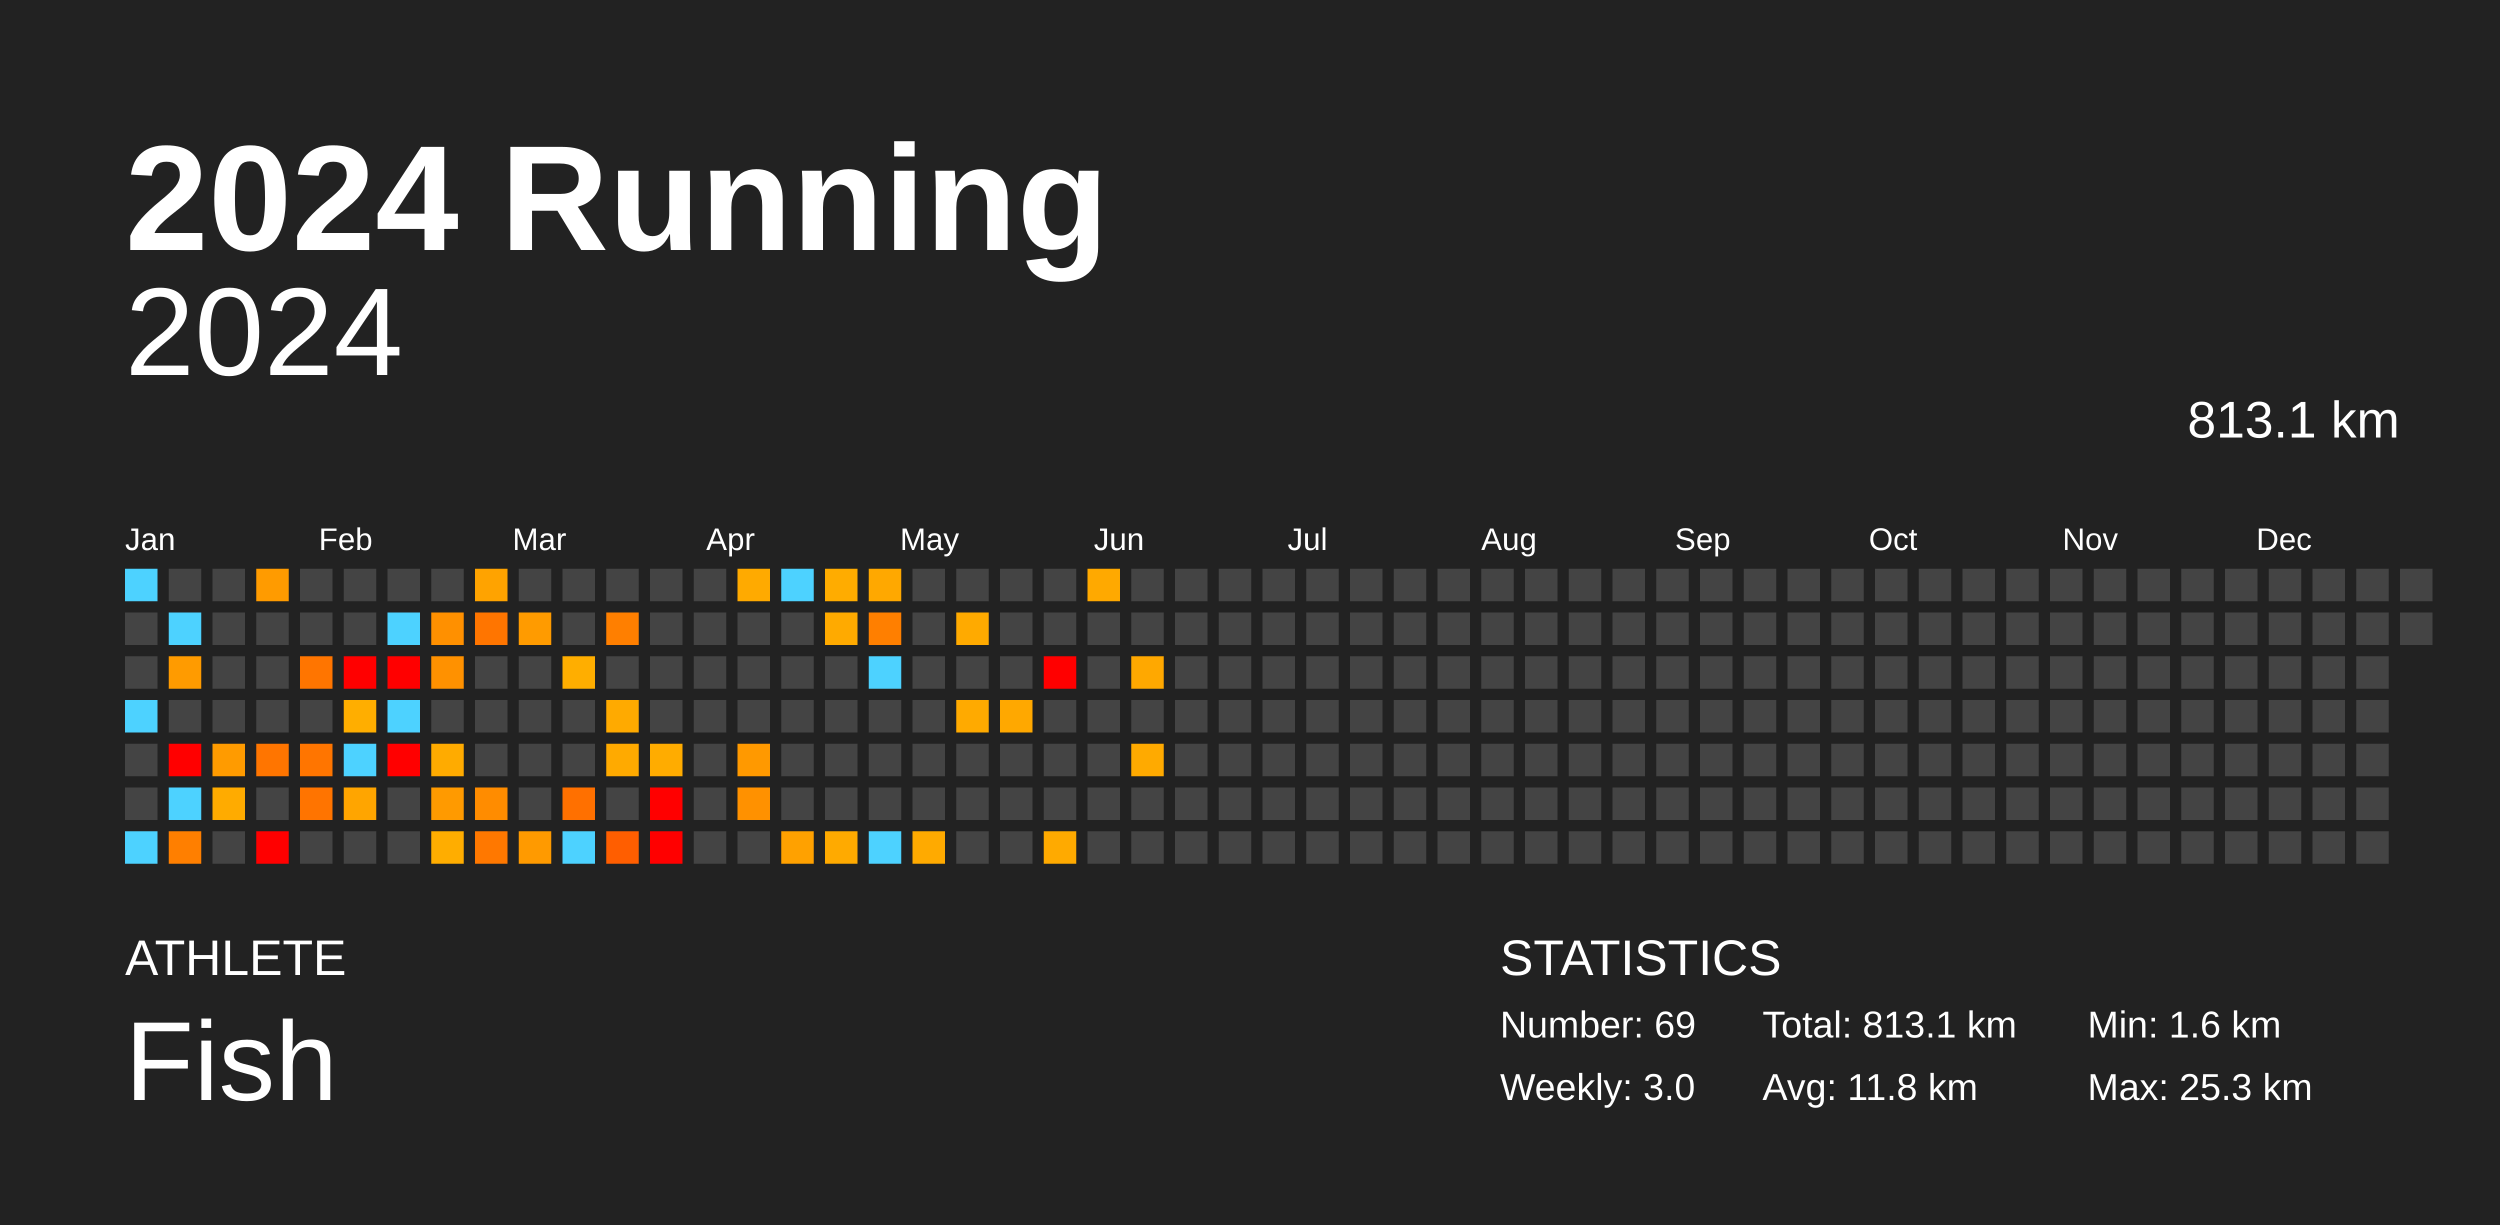
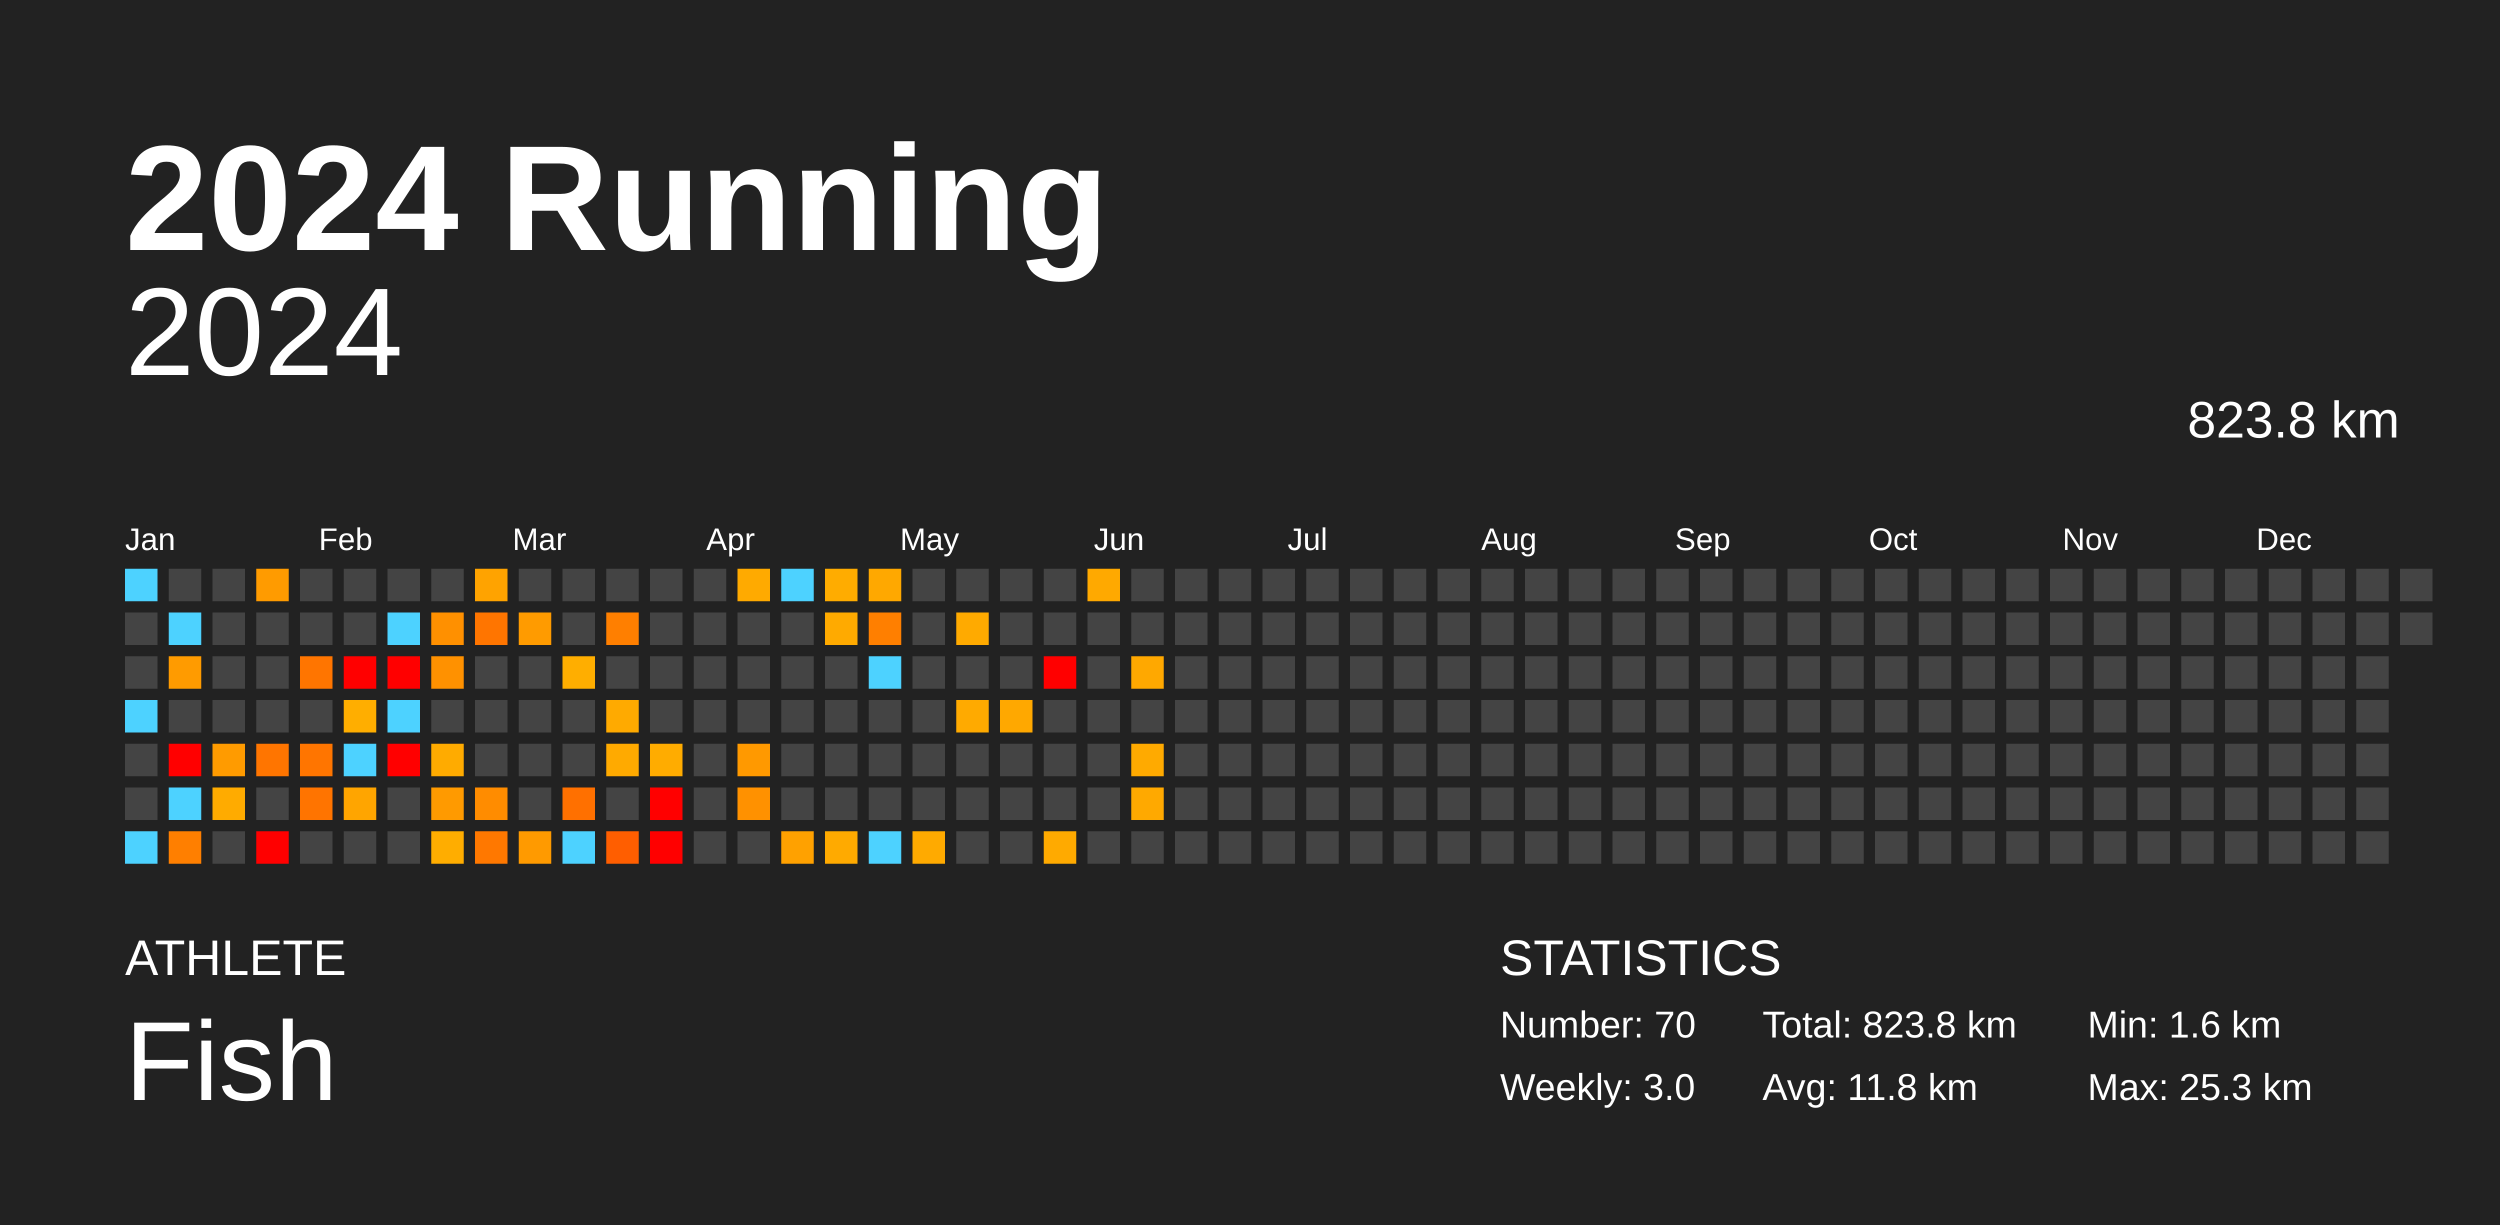
<svg xmlns="http://www.w3.org/2000/svg" baseProfile="full" height="98mm" version="1.1" viewBox="0,0,200,98" width="200mm">
  <defs />
  <rect fill="#222222" height="98" width="200" x="0" y="0" />
  <text fill="#FFFFFF" style="font-size:12px; font-family:Arial; font-weight:bold;" x="10" y="20">2024 Running</text>
  <text fill="#FFFFFF" style="font-size:4px; font-family:Arial" x="10" y="78">ATHLETE</text>
  <text fill="#FFFFFF" style="font-size:9px; font-family:Arial" x="10" y="88">Fish</text>
  <text fill="#FFFFFF" style="font-size:4px; font-family:Arial" x="120" y="78">STATISTICS</text>
-   <text fill="#FFFFFF" style="font-size:3px; font-family:Arial" x="120" y="83">Number: 69</text>
+   <text fill="#FFFFFF" style="font-size:3px; font-family:Arial" x="120" y="83">Number: 70</text>
  <text fill="#FFFFFF" style="font-size:3px; font-family:Arial" x="120" y="88">Weekly: 3.0</text>
-   <text fill="#FFFFFF" style="font-size:3px; font-family:Arial" x="141" y="83">Total: 813.1 km</text>
+   <text fill="#FFFFFF" style="font-size:3px; font-family:Arial" x="141" y="83">Total: 823.8 km</text>
  <text fill="#FFFFFF" style="font-size:3px; font-family:Arial" x="141" y="88">Avg: 11.8 km</text>
  <text fill="#FFFFFF" style="font-size:3px; font-family:Arial" x="167" y="83">Min: 1.6 km</text>
  <text fill="#FFFFFF" style="font-size:3px; font-family:Arial" x="167" y="88">Max: 25.3 km</text>
  <text alignment-baseline="hanging" fill="#FFFFFF" style="font-size:10.0px; font-family:Arial;" x="10" y="30">2024</text>
-   <text alignment-baseline="hanging" fill="#FFFFFF" style="font-size:4.125px; font-family:Arial;" x="175" y="35">813.1 km</text>
+   <text alignment-baseline="hanging" fill="#FFFFFF" style="font-size:4.125px; font-family:Arial;" x="175" y="35">823.8 km</text>
  <text fill="#FFFFFF" style="font-size:2.5px; font-family:Arial" x="10.0" y="44">Jan</text>
  <text fill="#FFFFFF" style="font-size:2.5px; font-family:Arial" x="25.5" y="44">Feb</text>
  <text fill="#FFFFFF" style="font-size:2.5px; font-family:Arial" x="41.0" y="44">Mar</text>
  <text fill="#FFFFFF" style="font-size:2.5px; font-family:Arial" x="56.5" y="44">Apr</text>
  <text fill="#FFFFFF" style="font-size:2.5px; font-family:Arial" x="72.0" y="44">May</text>
  <text fill="#FFFFFF" style="font-size:2.5px; font-family:Arial" x="87.5" y="44">Jun</text>
  <text fill="#FFFFFF" style="font-size:2.5px; font-family:Arial" x="103.0" y="44">Jul</text>
  <text fill="#FFFFFF" style="font-size:2.5px; font-family:Arial" x="118.5" y="44">Aug</text>
  <text fill="#FFFFFF" style="font-size:2.5px; font-family:Arial" x="134.0" y="44">Sep</text>
  <text fill="#FFFFFF" style="font-size:2.5px; font-family:Arial" x="149.5" y="44">Oct</text>
  <text fill="#FFFFFF" style="font-size:2.5px; font-family:Arial" x="165.0" y="44">Nov</text>
  <text fill="#FFFFFF" style="font-size:2.5px; font-family:Arial" x="180.5" y="44">Dec</text>
  <rect fill="#4dd2ff" height="2.6" width="2.6" x="10.0" y="45.5" />
  <rect fill="#444444" height="2.6" width="2.6" x="10.0" y="49.0" />
  <rect fill="#444444" height="2.6" width="2.6" x="10.0" y="52.5" />
  <rect fill="#4dd2ff" height="2.6" width="2.6" x="10.0" y="56.0" />
  <rect fill="#444444" height="2.6" width="2.6" x="10.0" y="59.5" />
  <rect fill="#444444" height="2.6" width="2.6" x="10.0" y="63.0" />
  <rect fill="#4dd2ff" height="2.6" width="2.6" x="10.0" y="66.5" />
  <rect fill="#444444" height="2.6" width="2.6" x="13.5" y="45.5" />
  <rect fill="#4dd2ff" height="2.6" width="2.6" x="13.5" y="49.0" />
  <rect fill="#ff9b00" height="2.6" width="2.6" x="13.5" y="52.5" />
  <rect fill="#444444" height="2.6" width="2.6" x="13.5" y="56.0" />
  <rect fill="red" height="2.6" width="2.6" x="13.5" y="59.5" />
  <rect fill="#4dd2ff" height="2.6" width="2.6" x="13.5" y="63.0" />
  <rect fill="#ff7f00" height="2.6" width="2.6" x="13.5" y="66.5" />
  <rect fill="#444444" height="2.6" width="2.6" x="17.0" y="45.5" />
  <rect fill="#444444" height="2.6" width="2.6" x="17.0" y="49.0" />
  <rect fill="#444444" height="2.6" width="2.6" x="17.0" y="52.5" />
  <rect fill="#444444" height="2.6" width="2.6" x="17.0" y="56.0" />
  <rect fill="#ff9b00" height="2.6" width="2.6" x="17.0" y="59.5" />
  <rect fill="#ffab00" height="2.6" width="2.6" x="17.0" y="63.0" />
  <rect fill="#444444" height="2.6" width="2.6" x="17.0" y="66.5" />
  <rect fill="#ff9b00" height="2.6" width="2.6" x="20.5" y="45.5" />
  <rect fill="#444444" height="2.6" width="2.6" x="20.5" y="49.0" />
  <rect fill="#444444" height="2.6" width="2.6" x="20.5" y="52.5" />
  <rect fill="#444444" height="2.6" width="2.6" x="20.5" y="56.0" />
  <rect fill="#ff7500" height="2.6" width="2.6" x="20.5" y="59.5" />
  <rect fill="#444444" height="2.6" width="2.6" x="20.5" y="63.0" />
  <rect fill="red" height="2.6" width="2.6" x="20.5" y="66.5" />
  <rect fill="#444444" height="2.6" width="2.6" x="24.0" y="45.5" />
  <rect fill="#444444" height="2.6" width="2.6" x="24.0" y="49.0" />
  <rect fill="#ff7500" height="2.6" width="2.6" x="24.0" y="52.5" />
  <rect fill="#444444" height="2.6" width="2.6" x="24.0" y="56.0" />
  <rect fill="#ff7500" height="2.6" width="2.6" x="24.0" y="59.5" />
  <rect fill="#ff7400" height="2.6" width="2.6" x="24.0" y="63.0" />
  <rect fill="#444444" height="2.6" width="2.6" x="24.0" y="66.5" />
  <rect fill="#444444" height="2.6" width="2.6" x="27.5" y="45.5" />
  <rect fill="#444444" height="2.6" width="2.6" x="27.5" y="49.0" />
  <rect fill="red" height="2.6" width="2.6" x="27.5" y="52.5" />
  <rect fill="#ffae00" height="2.6" width="2.6" x="27.5" y="56.0" />
  <rect fill="#4dd2ff" height="2.6" width="2.6" x="27.5" y="59.5" />
  <rect fill="#ffa500" height="2.6" width="2.6" x="27.5" y="63.0" />
  <rect fill="#444444" height="2.6" width="2.6" x="27.5" y="66.5" />
  <rect fill="#444444" height="2.6" width="2.6" x="31.0" y="45.5" />
  <rect fill="#4dd2ff" height="2.6" width="2.6" x="31.0" y="49.0" />
  <rect fill="red" height="2.6" width="2.6" x="31.0" y="52.5" />
  <rect fill="#4dd2ff" height="2.6" width="2.6" x="31.0" y="56.0" />
  <rect fill="red" height="2.6" width="2.6" x="31.0" y="59.5" />
  <rect fill="#444444" height="2.6" width="2.6" x="31.0" y="63.0" />
  <rect fill="#444444" height="2.6" width="2.6" x="31.0" y="66.5" />
  <rect fill="#444444" height="2.6" width="2.6" x="34.5" y="45.5" />
  <rect fill="#ff9000" height="2.6" width="2.6" x="34.5" y="49.0" />
  <rect fill="#ff9100" height="2.6" width="2.6" x="34.5" y="52.5" />
  <rect fill="#444444" height="2.6" width="2.6" x="34.5" y="56.0" />
  <rect fill="#ffab00" height="2.6" width="2.6" x="34.5" y="59.5" />
  <rect fill="#ff9a00" height="2.6" width="2.6" x="34.5" y="63.0" />
  <rect fill="#ffad00" height="2.6" width="2.6" x="34.5" y="66.5" />
  <rect fill="#ffa300" height="2.6" width="2.6" x="38.0" y="45.5" />
  <rect fill="#ff7500" height="2.6" width="2.6" x="38.0" y="49.0" />
  <rect fill="#444444" height="2.6" width="2.6" x="38.0" y="52.5" />
  <rect fill="#444444" height="2.6" width="2.6" x="38.0" y="56.0" />
  <rect fill="#444444" height="2.6" width="2.6" x="38.0" y="59.5" />
  <rect fill="#ff8c00" height="2.6" width="2.6" x="38.0" y="63.0" />
  <rect fill="#ff7800" height="2.6" width="2.6" x="38.0" y="66.5" />
  <rect fill="#444444" height="2.6" width="2.6" x="41.5" y="45.5" />
  <rect fill="#ff9b00" height="2.6" width="2.6" x="41.5" y="49.0" />
  <rect fill="#444444" height="2.6" width="2.6" x="41.5" y="52.5" />
  <rect fill="#444444" height="2.6" width="2.6" x="41.5" y="56.0" />
  <rect fill="#444444" height="2.6" width="2.6" x="41.5" y="59.5" />
  <rect fill="#444444" height="2.6" width="2.6" x="41.5" y="63.0" />
  <rect fill="#ff9a00" height="2.6" width="2.6" x="41.5" y="66.5" />
  <rect fill="#444444" height="2.6" width="2.6" x="45.0" y="45.5" />
  <rect fill="#444444" height="2.6" width="2.6" x="45.0" y="49.0" />
  <rect fill="#ffae00" height="2.6" width="2.6" x="45.0" y="52.5" />
  <rect fill="#444444" height="2.6" width="2.6" x="45.0" y="56.0" />
  <rect fill="#444444" height="2.6" width="2.6" x="45.0" y="59.5" />
  <rect fill="#ff7000" height="2.6" width="2.6" x="45.0" y="63.0" />
  <rect fill="#4dd2ff" height="2.6" width="2.6" x="45.0" y="66.5" />
  <rect fill="#444444" height="2.6" width="2.6" x="48.5" y="45.5" />
  <rect fill="#ff7f00" height="2.6" width="2.6" x="48.5" y="49.0" />
  <rect fill="#444444" height="2.6" width="2.6" x="48.5" y="52.5" />
  <rect fill="#ffaa00" height="2.6" width="2.6" x="48.5" y="56.0" />
  <rect fill="#ffaa00" height="2.6" width="2.6" x="48.5" y="59.5" />
  <rect fill="#444444" height="2.6" width="2.6" x="48.5" y="63.0" />
  <rect fill="#ff5e00" height="2.6" width="2.6" x="48.5" y="66.5" />
  <rect fill="#444444" height="2.6" width="2.6" x="52.0" y="45.5" />
  <rect fill="#444444" height="2.6" width="2.6" x="52.0" y="49.0" />
  <rect fill="#444444" height="2.6" width="2.6" x="52.0" y="52.5" />
  <rect fill="#444444" height="2.6" width="2.6" x="52.0" y="56.0" />
  <rect fill="#ffac00" height="2.6" width="2.6" x="52.0" y="59.5" />
  <rect fill="red" height="2.6" width="2.6" x="52.0" y="63.0" />
  <rect fill="red" height="2.6" width="2.6" x="52.0" y="66.5" />
  <rect fill="#444444" height="2.6" width="2.6" x="55.5" y="45.5" />
  <rect fill="#444444" height="2.6" width="2.6" x="55.5" y="49.0" />
  <rect fill="#444444" height="2.6" width="2.6" x="55.5" y="52.5" />
  <rect fill="#444444" height="2.6" width="2.6" x="55.5" y="56.0" />
  <rect fill="#444444" height="2.6" width="2.6" x="55.5" y="59.5" />
  <rect fill="#444444" height="2.6" width="2.6" x="55.5" y="63.0" />
  <rect fill="#444444" height="2.6" width="2.6" x="55.5" y="66.5" />
  <rect fill="#ffaa00" height="2.6" width="2.6" x="59.0" y="45.5" />
  <rect fill="#444444" height="2.6" width="2.6" x="59.0" y="49.0" />
  <rect fill="#444444" height="2.6" width="2.6" x="59.0" y="52.5" />
  <rect fill="#444444" height="2.6" width="2.6" x="59.0" y="56.0" />
  <rect fill="#ff9900" height="2.6" width="2.6" x="59.0" y="59.5" />
  <rect fill="#ff9100" height="2.6" width="2.6" x="59.0" y="63.0" />
  <rect fill="#444444" height="2.6" width="2.6" x="59.0" y="66.5" />
  <rect fill="#4dd2ff" height="2.6" width="2.6" x="62.5" y="45.5" />
  <rect fill="#444444" height="2.6" width="2.6" x="62.5" y="49.0" />
  <rect fill="#444444" height="2.6" width="2.6" x="62.5" y="52.5" />
  <rect fill="#444444" height="2.6" width="2.6" x="62.5" y="56.0" />
  <rect fill="#444444" height="2.6" width="2.6" x="62.5" y="59.5" />
  <rect fill="#444444" height="2.6" width="2.6" x="62.5" y="63.0" />
  <rect fill="#ffa100" height="2.6" width="2.6" x="62.5" y="66.5" />
  <rect fill="#ffac00" height="2.6" width="2.6" x="66.0" y="45.5" />
  <rect fill="#ffaa00" height="2.6" width="2.6" x="66.0" y="49.0" />
  <rect fill="#444444" height="2.6" width="2.6" x="66.0" y="52.5" />
  <rect fill="#444444" height="2.6" width="2.6" x="66.0" y="56.0" />
  <rect fill="#444444" height="2.6" width="2.6" x="66.0" y="59.5" />
  <rect fill="#444444" height="2.6" width="2.6" x="66.0" y="63.0" />
  <rect fill="#ffaa00" height="2.6" width="2.6" x="66.0" y="66.5" />
  <rect fill="#ffa800" height="2.6" width="2.6" x="69.5" y="45.5" />
  <rect fill="#ff7f00" height="2.6" width="2.6" x="69.5" y="49.0" />
  <rect fill="#4dd2ff" height="2.6" width="2.6" x="69.5" y="52.5" />
  <rect fill="#444444" height="2.6" width="2.6" x="69.5" y="56.0" />
  <rect fill="#444444" height="2.6" width="2.6" x="69.5" y="59.5" />
  <rect fill="#444444" height="2.6" width="2.6" x="69.5" y="63.0" />
  <rect fill="#4dd2ff" height="2.6" width="2.6" x="69.5" y="66.5" />
  <rect fill="#444444" height="2.6" width="2.6" x="73.0" y="45.5" />
  <rect fill="#444444" height="2.6" width="2.6" x="73.0" y="49.0" />
  <rect fill="#444444" height="2.6" width="2.6" x="73.0" y="52.5" />
  <rect fill="#444444" height="2.6" width="2.6" x="73.0" y="56.0" />
  <rect fill="#444444" height="2.6" width="2.6" x="73.0" y="59.5" />
  <rect fill="#444444" height="2.6" width="2.6" x="73.0" y="63.0" />
  <rect fill="#ffaa00" height="2.6" width="2.6" x="73.0" y="66.5" />
  <rect fill="#444444" height="2.6" width="2.6" x="76.5" y="45.5" />
  <rect fill="#ffaa00" height="2.6" width="2.6" x="76.5" y="49.0" />
  <rect fill="#444444" height="2.6" width="2.6" x="76.5" y="52.5" />
  <rect fill="#ffaa00" height="2.6" width="2.6" x="76.5" y="56.0" />
  <rect fill="#444444" height="2.6" width="2.6" x="76.5" y="59.5" />
  <rect fill="#444444" height="2.6" width="2.6" x="76.5" y="63.0" />
  <rect fill="#444444" height="2.6" width="2.6" x="76.5" y="66.5" />
  <rect fill="#444444" height="2.6" width="2.6" x="80.0" y="45.5" />
  <rect fill="#444444" height="2.6" width="2.6" x="80.0" y="49.0" />
  <rect fill="#444444" height="2.6" width="2.6" x="80.0" y="52.5" />
  <rect fill="#ffa800" height="2.6" width="2.6" x="80.0" y="56.0" />
  <rect fill="#444444" height="2.6" width="2.6" x="80.0" y="59.5" />
  <rect fill="#444444" height="2.6" width="2.6" x="80.0" y="63.0" />
  <rect fill="#444444" height="2.6" width="2.6" x="80.0" y="66.5" />
  <rect fill="#444444" height="2.6" width="2.6" x="83.5" y="45.5" />
  <rect fill="#444444" height="2.6" width="2.6" x="83.5" y="49.0" />
  <rect fill="red" height="2.6" width="2.6" x="83.5" y="52.5" />
  <rect fill="#444444" height="2.6" width="2.6" x="83.5" y="56.0" />
  <rect fill="#444444" height="2.6" width="2.6" x="83.5" y="59.5" />
  <rect fill="#444444" height="2.6" width="2.6" x="83.5" y="63.0" />
  <rect fill="#ffaa00" height="2.6" width="2.6" x="83.5" y="66.5" />
  <rect fill="#ffa900" height="2.6" width="2.6" x="87.0" y="45.5" />
  <rect fill="#444444" height="2.6" width="2.6" x="87.0" y="49.0" />
  <rect fill="#444444" height="2.6" width="2.6" x="87.0" y="52.5" />
  <rect fill="#444444" height="2.6" width="2.6" x="87.0" y="56.0" />
  <rect fill="#444444" height="2.6" width="2.6" x="87.0" y="59.5" />
  <rect fill="#444444" height="2.6" width="2.6" x="87.0" y="63.0" />
  <rect fill="#444444" height="2.6" width="2.6" x="87.0" y="66.5" />
  <rect fill="#444444" height="2.6" width="2.6" x="90.5" y="45.5" />
  <rect fill="#444444" height="2.6" width="2.6" x="90.5" y="49.0" />
  <rect fill="#ffa800" height="2.6" width="2.6" x="90.5" y="52.5" />
  <rect fill="#444444" height="2.6" width="2.6" x="90.5" y="56.0" />
  <rect fill="#ffaa00" height="2.6" width="2.6" x="90.5" y="59.5" />
-   <rect fill="#444444" height="2.6" width="2.6" x="90.5" y="63.0" />
+   <rect fill="#ffa900" height="2.6" width="2.6" x="90.5" y="63.0" />
  <rect fill="#444444" height="2.6" width="2.6" x="90.5" y="66.5" />
  <rect fill="#444444" height="2.6" width="2.6" x="94.0" y="45.5" />
  <rect fill="#444444" height="2.6" width="2.6" x="94.0" y="49.0" />
  <rect fill="#444444" height="2.6" width="2.6" x="94.0" y="52.5" />
  <rect fill="#444444" height="2.6" width="2.6" x="94.0" y="56.0" />
  <rect fill="#444444" height="2.6" width="2.6" x="94.0" y="59.5" />
  <rect fill="#444444" height="2.6" width="2.6" x="94.0" y="63.0" />
  <rect fill="#444444" height="2.6" width="2.6" x="94.0" y="66.5" />
  <rect fill="#444444" height="2.6" width="2.6" x="97.5" y="45.5" />
  <rect fill="#444444" height="2.6" width="2.6" x="97.5" y="49.0" />
  <rect fill="#444444" height="2.6" width="2.6" x="97.5" y="52.5" />
  <rect fill="#444444" height="2.6" width="2.6" x="97.5" y="56.0" />
  <rect fill="#444444" height="2.6" width="2.6" x="97.5" y="59.5" />
  <rect fill="#444444" height="2.6" width="2.6" x="97.5" y="63.0" />
  <rect fill="#444444" height="2.6" width="2.6" x="97.5" y="66.5" />
  <rect fill="#444444" height="2.6" width="2.6" x="101.0" y="45.5" />
  <rect fill="#444444" height="2.6" width="2.6" x="101.0" y="49.0" />
  <rect fill="#444444" height="2.6" width="2.6" x="101.0" y="52.5" />
  <rect fill="#444444" height="2.6" width="2.6" x="101.0" y="56.0" />
  <rect fill="#444444" height="2.6" width="2.6" x="101.0" y="59.5" />
  <rect fill="#444444" height="2.6" width="2.6" x="101.0" y="63.0" />
  <rect fill="#444444" height="2.6" width="2.6" x="101.0" y="66.5" />
  <rect fill="#444444" height="2.6" width="2.6" x="104.5" y="45.5" />
  <rect fill="#444444" height="2.6" width="2.6" x="104.5" y="49.0" />
  <rect fill="#444444" height="2.6" width="2.6" x="104.5" y="52.5" />
  <rect fill="#444444" height="2.6" width="2.6" x="104.5" y="56.0" />
  <rect fill="#444444" height="2.6" width="2.6" x="104.5" y="59.5" />
  <rect fill="#444444" height="2.6" width="2.6" x="104.5" y="63.0" />
  <rect fill="#444444" height="2.6" width="2.6" x="104.5" y="66.5" />
  <rect fill="#444444" height="2.6" width="2.6" x="108.0" y="45.5" />
  <rect fill="#444444" height="2.6" width="2.6" x="108.0" y="49.0" />
  <rect fill="#444444" height="2.6" width="2.6" x="108.0" y="52.5" />
  <rect fill="#444444" height="2.6" width="2.6" x="108.0" y="56.0" />
  <rect fill="#444444" height="2.6" width="2.6" x="108.0" y="59.5" />
  <rect fill="#444444" height="2.6" width="2.6" x="108.0" y="63.0" />
  <rect fill="#444444" height="2.6" width="2.6" x="108.0" y="66.5" />
  <rect fill="#444444" height="2.6" width="2.6" x="111.5" y="45.5" />
  <rect fill="#444444" height="2.6" width="2.6" x="111.5" y="49.0" />
  <rect fill="#444444" height="2.6" width="2.6" x="111.5" y="52.5" />
  <rect fill="#444444" height="2.6" width="2.6" x="111.5" y="56.0" />
  <rect fill="#444444" height="2.6" width="2.6" x="111.5" y="59.5" />
  <rect fill="#444444" height="2.6" width="2.6" x="111.5" y="63.0" />
  <rect fill="#444444" height="2.6" width="2.6" x="111.5" y="66.5" />
  <rect fill="#444444" height="2.6" width="2.6" x="115.0" y="45.5" />
  <rect fill="#444444" height="2.6" width="2.6" x="115.0" y="49.0" />
  <rect fill="#444444" height="2.6" width="2.6" x="115.0" y="52.5" />
  <rect fill="#444444" height="2.6" width="2.6" x="115.0" y="56.0" />
  <rect fill="#444444" height="2.6" width="2.6" x="115.0" y="59.5" />
  <rect fill="#444444" height="2.6" width="2.6" x="115.0" y="63.0" />
  <rect fill="#444444" height="2.6" width="2.6" x="115.0" y="66.5" />
  <rect fill="#444444" height="2.6" width="2.6" x="118.5" y="45.5" />
  <rect fill="#444444" height="2.6" width="2.6" x="118.5" y="49.0" />
  <rect fill="#444444" height="2.6" width="2.6" x="118.5" y="52.5" />
  <rect fill="#444444" height="2.6" width="2.6" x="118.5" y="56.0" />
  <rect fill="#444444" height="2.6" width="2.6" x="118.5" y="59.5" />
  <rect fill="#444444" height="2.6" width="2.6" x="118.5" y="63.0" />
  <rect fill="#444444" height="2.6" width="2.6" x="118.5" y="66.5" />
  <rect fill="#444444" height="2.6" width="2.6" x="122.0" y="45.5" />
  <rect fill="#444444" height="2.6" width="2.6" x="122.0" y="49.0" />
  <rect fill="#444444" height="2.6" width="2.6" x="122.0" y="52.5" />
  <rect fill="#444444" height="2.6" width="2.6" x="122.0" y="56.0" />
  <rect fill="#444444" height="2.6" width="2.6" x="122.0" y="59.5" />
  <rect fill="#444444" height="2.6" width="2.6" x="122.0" y="63.0" />
  <rect fill="#444444" height="2.6" width="2.6" x="122.0" y="66.5" />
  <rect fill="#444444" height="2.6" width="2.6" x="125.5" y="45.5" />
  <rect fill="#444444" height="2.6" width="2.6" x="125.5" y="49.0" />
  <rect fill="#444444" height="2.6" width="2.6" x="125.5" y="52.5" />
  <rect fill="#444444" height="2.6" width="2.6" x="125.5" y="56.0" />
  <rect fill="#444444" height="2.6" width="2.6" x="125.5" y="59.5" />
  <rect fill="#444444" height="2.6" width="2.6" x="125.5" y="63.0" />
  <rect fill="#444444" height="2.6" width="2.6" x="125.5" y="66.5" />
  <rect fill="#444444" height="2.6" width="2.6" x="129.0" y="45.5" />
  <rect fill="#444444" height="2.6" width="2.6" x="129.0" y="49.0" />
  <rect fill="#444444" height="2.6" width="2.6" x="129.0" y="52.5" />
  <rect fill="#444444" height="2.6" width="2.6" x="129.0" y="56.0" />
  <rect fill="#444444" height="2.6" width="2.6" x="129.0" y="59.5" />
  <rect fill="#444444" height="2.6" width="2.6" x="129.0" y="63.0" />
  <rect fill="#444444" height="2.6" width="2.6" x="129.0" y="66.5" />
  <rect fill="#444444" height="2.6" width="2.6" x="132.5" y="45.5" />
  <rect fill="#444444" height="2.6" width="2.6" x="132.5" y="49.0" />
  <rect fill="#444444" height="2.6" width="2.6" x="132.5" y="52.5" />
  <rect fill="#444444" height="2.6" width="2.6" x="132.5" y="56.0" />
  <rect fill="#444444" height="2.6" width="2.6" x="132.5" y="59.5" />
  <rect fill="#444444" height="2.6" width="2.6" x="132.5" y="63.0" />
  <rect fill="#444444" height="2.6" width="2.6" x="132.5" y="66.5" />
  <rect fill="#444444" height="2.6" width="2.6" x="136.0" y="45.5" />
  <rect fill="#444444" height="2.6" width="2.6" x="136.0" y="49.0" />
  <rect fill="#444444" height="2.6" width="2.6" x="136.0" y="52.5" />
  <rect fill="#444444" height="2.6" width="2.6" x="136.0" y="56.0" />
  <rect fill="#444444" height="2.6" width="2.6" x="136.0" y="59.5" />
  <rect fill="#444444" height="2.6" width="2.6" x="136.0" y="63.0" />
  <rect fill="#444444" height="2.6" width="2.6" x="136.0" y="66.5" />
  <rect fill="#444444" height="2.6" width="2.6" x="139.5" y="45.5" />
  <rect fill="#444444" height="2.6" width="2.6" x="139.5" y="49.0" />
  <rect fill="#444444" height="2.6" width="2.6" x="139.5" y="52.5" />
  <rect fill="#444444" height="2.6" width="2.6" x="139.5" y="56.0" />
  <rect fill="#444444" height="2.6" width="2.6" x="139.5" y="59.5" />
  <rect fill="#444444" height="2.6" width="2.6" x="139.5" y="63.0" />
  <rect fill="#444444" height="2.6" width="2.6" x="139.5" y="66.5" />
  <rect fill="#444444" height="2.6" width="2.6" x="143.0" y="45.5" />
  <rect fill="#444444" height="2.6" width="2.6" x="143.0" y="49.0" />
  <rect fill="#444444" height="2.6" width="2.6" x="143.0" y="52.5" />
  <rect fill="#444444" height="2.6" width="2.6" x="143.0" y="56.0" />
  <rect fill="#444444" height="2.6" width="2.6" x="143.0" y="59.5" />
  <rect fill="#444444" height="2.6" width="2.6" x="143.0" y="63.0" />
  <rect fill="#444444" height="2.6" width="2.6" x="143.0" y="66.5" />
  <rect fill="#444444" height="2.6" width="2.6" x="146.5" y="45.5" />
  <rect fill="#444444" height="2.6" width="2.6" x="146.5" y="49.0" />
  <rect fill="#444444" height="2.6" width="2.6" x="146.5" y="52.5" />
  <rect fill="#444444" height="2.6" width="2.6" x="146.5" y="56.0" />
  <rect fill="#444444" height="2.6" width="2.6" x="146.5" y="59.5" />
  <rect fill="#444444" height="2.6" width="2.6" x="146.5" y="63.0" />
  <rect fill="#444444" height="2.6" width="2.6" x="146.5" y="66.5" />
  <rect fill="#444444" height="2.6" width="2.6" x="150.0" y="45.5" />
  <rect fill="#444444" height="2.6" width="2.6" x="150.0" y="49.0" />
  <rect fill="#444444" height="2.6" width="2.6" x="150.0" y="52.5" />
  <rect fill="#444444" height="2.6" width="2.6" x="150.0" y="56.0" />
  <rect fill="#444444" height="2.6" width="2.6" x="150.0" y="59.5" />
  <rect fill="#444444" height="2.6" width="2.6" x="150.0" y="63.0" />
  <rect fill="#444444" height="2.6" width="2.6" x="150.0" y="66.5" />
  <rect fill="#444444" height="2.6" width="2.6" x="153.5" y="45.5" />
  <rect fill="#444444" height="2.6" width="2.6" x="153.5" y="49.0" />
  <rect fill="#444444" height="2.6" width="2.6" x="153.5" y="52.5" />
  <rect fill="#444444" height="2.6" width="2.6" x="153.5" y="56.0" />
  <rect fill="#444444" height="2.6" width="2.6" x="153.5" y="59.5" />
  <rect fill="#444444" height="2.6" width="2.6" x="153.5" y="63.0" />
  <rect fill="#444444" height="2.6" width="2.6" x="153.5" y="66.5" />
  <rect fill="#444444" height="2.6" width="2.6" x="157.0" y="45.5" />
  <rect fill="#444444" height="2.6" width="2.6" x="157.0" y="49.0" />
  <rect fill="#444444" height="2.6" width="2.6" x="157.0" y="52.5" />
  <rect fill="#444444" height="2.6" width="2.6" x="157.0" y="56.0" />
  <rect fill="#444444" height="2.6" width="2.6" x="157.0" y="59.5" />
  <rect fill="#444444" height="2.6" width="2.6" x="157.0" y="63.0" />
  <rect fill="#444444" height="2.6" width="2.6" x="157.0" y="66.5" />
  <rect fill="#444444" height="2.6" width="2.6" x="160.5" y="45.5" />
  <rect fill="#444444" height="2.6" width="2.6" x="160.5" y="49.0" />
  <rect fill="#444444" height="2.6" width="2.6" x="160.5" y="52.5" />
  <rect fill="#444444" height="2.6" width="2.6" x="160.5" y="56.0" />
  <rect fill="#444444" height="2.6" width="2.6" x="160.5" y="59.5" />
  <rect fill="#444444" height="2.6" width="2.6" x="160.5" y="63.0" />
  <rect fill="#444444" height="2.6" width="2.6" x="160.5" y="66.5" />
  <rect fill="#444444" height="2.6" width="2.6" x="164.0" y="45.5" />
  <rect fill="#444444" height="2.6" width="2.6" x="164.0" y="49.0" />
  <rect fill="#444444" height="2.6" width="2.6" x="164.0" y="52.5" />
  <rect fill="#444444" height="2.6" width="2.6" x="164.0" y="56.0" />
  <rect fill="#444444" height="2.6" width="2.6" x="164.0" y="59.5" />
  <rect fill="#444444" height="2.6" width="2.6" x="164.0" y="63.0" />
  <rect fill="#444444" height="2.6" width="2.6" x="164.0" y="66.5" />
  <rect fill="#444444" height="2.6" width="2.6" x="167.5" y="45.5" />
  <rect fill="#444444" height="2.6" width="2.6" x="167.5" y="49.0" />
  <rect fill="#444444" height="2.6" width="2.6" x="167.5" y="52.5" />
  <rect fill="#444444" height="2.6" width="2.6" x="167.5" y="56.0" />
  <rect fill="#444444" height="2.6" width="2.6" x="167.5" y="59.5" />
  <rect fill="#444444" height="2.6" width="2.6" x="167.5" y="63.0" />
  <rect fill="#444444" height="2.6" width="2.6" x="167.5" y="66.5" />
  <rect fill="#444444" height="2.6" width="2.6" x="171.0" y="45.5" />
  <rect fill="#444444" height="2.6" width="2.6" x="171.0" y="49.0" />
  <rect fill="#444444" height="2.6" width="2.6" x="171.0" y="52.5" />
  <rect fill="#444444" height="2.6" width="2.6" x="171.0" y="56.0" />
  <rect fill="#444444" height="2.6" width="2.6" x="171.0" y="59.5" />
  <rect fill="#444444" height="2.6" width="2.6" x="171.0" y="63.0" />
  <rect fill="#444444" height="2.6" width="2.6" x="171.0" y="66.5" />
  <rect fill="#444444" height="2.6" width="2.6" x="174.5" y="45.5" />
  <rect fill="#444444" height="2.6" width="2.6" x="174.5" y="49.0" />
  <rect fill="#444444" height="2.6" width="2.6" x="174.5" y="52.5" />
  <rect fill="#444444" height="2.6" width="2.6" x="174.5" y="56.0" />
  <rect fill="#444444" height="2.6" width="2.6" x="174.5" y="59.5" />
  <rect fill="#444444" height="2.6" width="2.6" x="174.5" y="63.0" />
  <rect fill="#444444" height="2.6" width="2.6" x="174.5" y="66.5" />
  <rect fill="#444444" height="2.6" width="2.6" x="178.0" y="45.5" />
  <rect fill="#444444" height="2.6" width="2.6" x="178.0" y="49.0" />
  <rect fill="#444444" height="2.6" width="2.6" x="178.0" y="52.5" />
  <rect fill="#444444" height="2.6" width="2.6" x="178.0" y="56.0" />
  <rect fill="#444444" height="2.6" width="2.6" x="178.0" y="59.5" />
  <rect fill="#444444" height="2.6" width="2.6" x="178.0" y="63.0" />
  <rect fill="#444444" height="2.6" width="2.6" x="178.0" y="66.5" />
  <rect fill="#444444" height="2.6" width="2.6" x="181.5" y="45.5" />
  <rect fill="#444444" height="2.6" width="2.6" x="181.5" y="49.0" />
  <rect fill="#444444" height="2.6" width="2.6" x="181.5" y="52.5" />
  <rect fill="#444444" height="2.6" width="2.6" x="181.5" y="56.0" />
  <rect fill="#444444" height="2.6" width="2.6" x="181.5" y="59.5" />
  <rect fill="#444444" height="2.6" width="2.6" x="181.5" y="63.0" />
  <rect fill="#444444" height="2.6" width="2.6" x="181.5" y="66.5" />
  <rect fill="#444444" height="2.6" width="2.6" x="185.0" y="45.5" />
  <rect fill="#444444" height="2.6" width="2.6" x="185.0" y="49.0" />
  <rect fill="#444444" height="2.6" width="2.6" x="185.0" y="52.5" />
  <rect fill="#444444" height="2.6" width="2.6" x="185.0" y="56.0" />
  <rect fill="#444444" height="2.6" width="2.6" x="185.0" y="59.5" />
  <rect fill="#444444" height="2.6" width="2.6" x="185.0" y="63.0" />
  <rect fill="#444444" height="2.6" width="2.6" x="185.0" y="66.5" />
  <rect fill="#444444" height="2.6" width="2.6" x="188.5" y="45.5" />
  <rect fill="#444444" height="2.6" width="2.6" x="188.5" y="49.0" />
  <rect fill="#444444" height="2.6" width="2.6" x="188.5" y="52.5" />
  <rect fill="#444444" height="2.6" width="2.6" x="188.5" y="56.0" />
  <rect fill="#444444" height="2.6" width="2.6" x="188.5" y="59.5" />
  <rect fill="#444444" height="2.6" width="2.6" x="188.5" y="63.0" />
  <rect fill="#444444" height="2.6" width="2.6" x="188.5" y="66.5" />
  <rect fill="#444444" height="2.6" width="2.6" x="192.0" y="45.5" />
  <rect fill="#444444" height="2.6" width="2.6" x="192.0" y="49.0" />
</svg>
